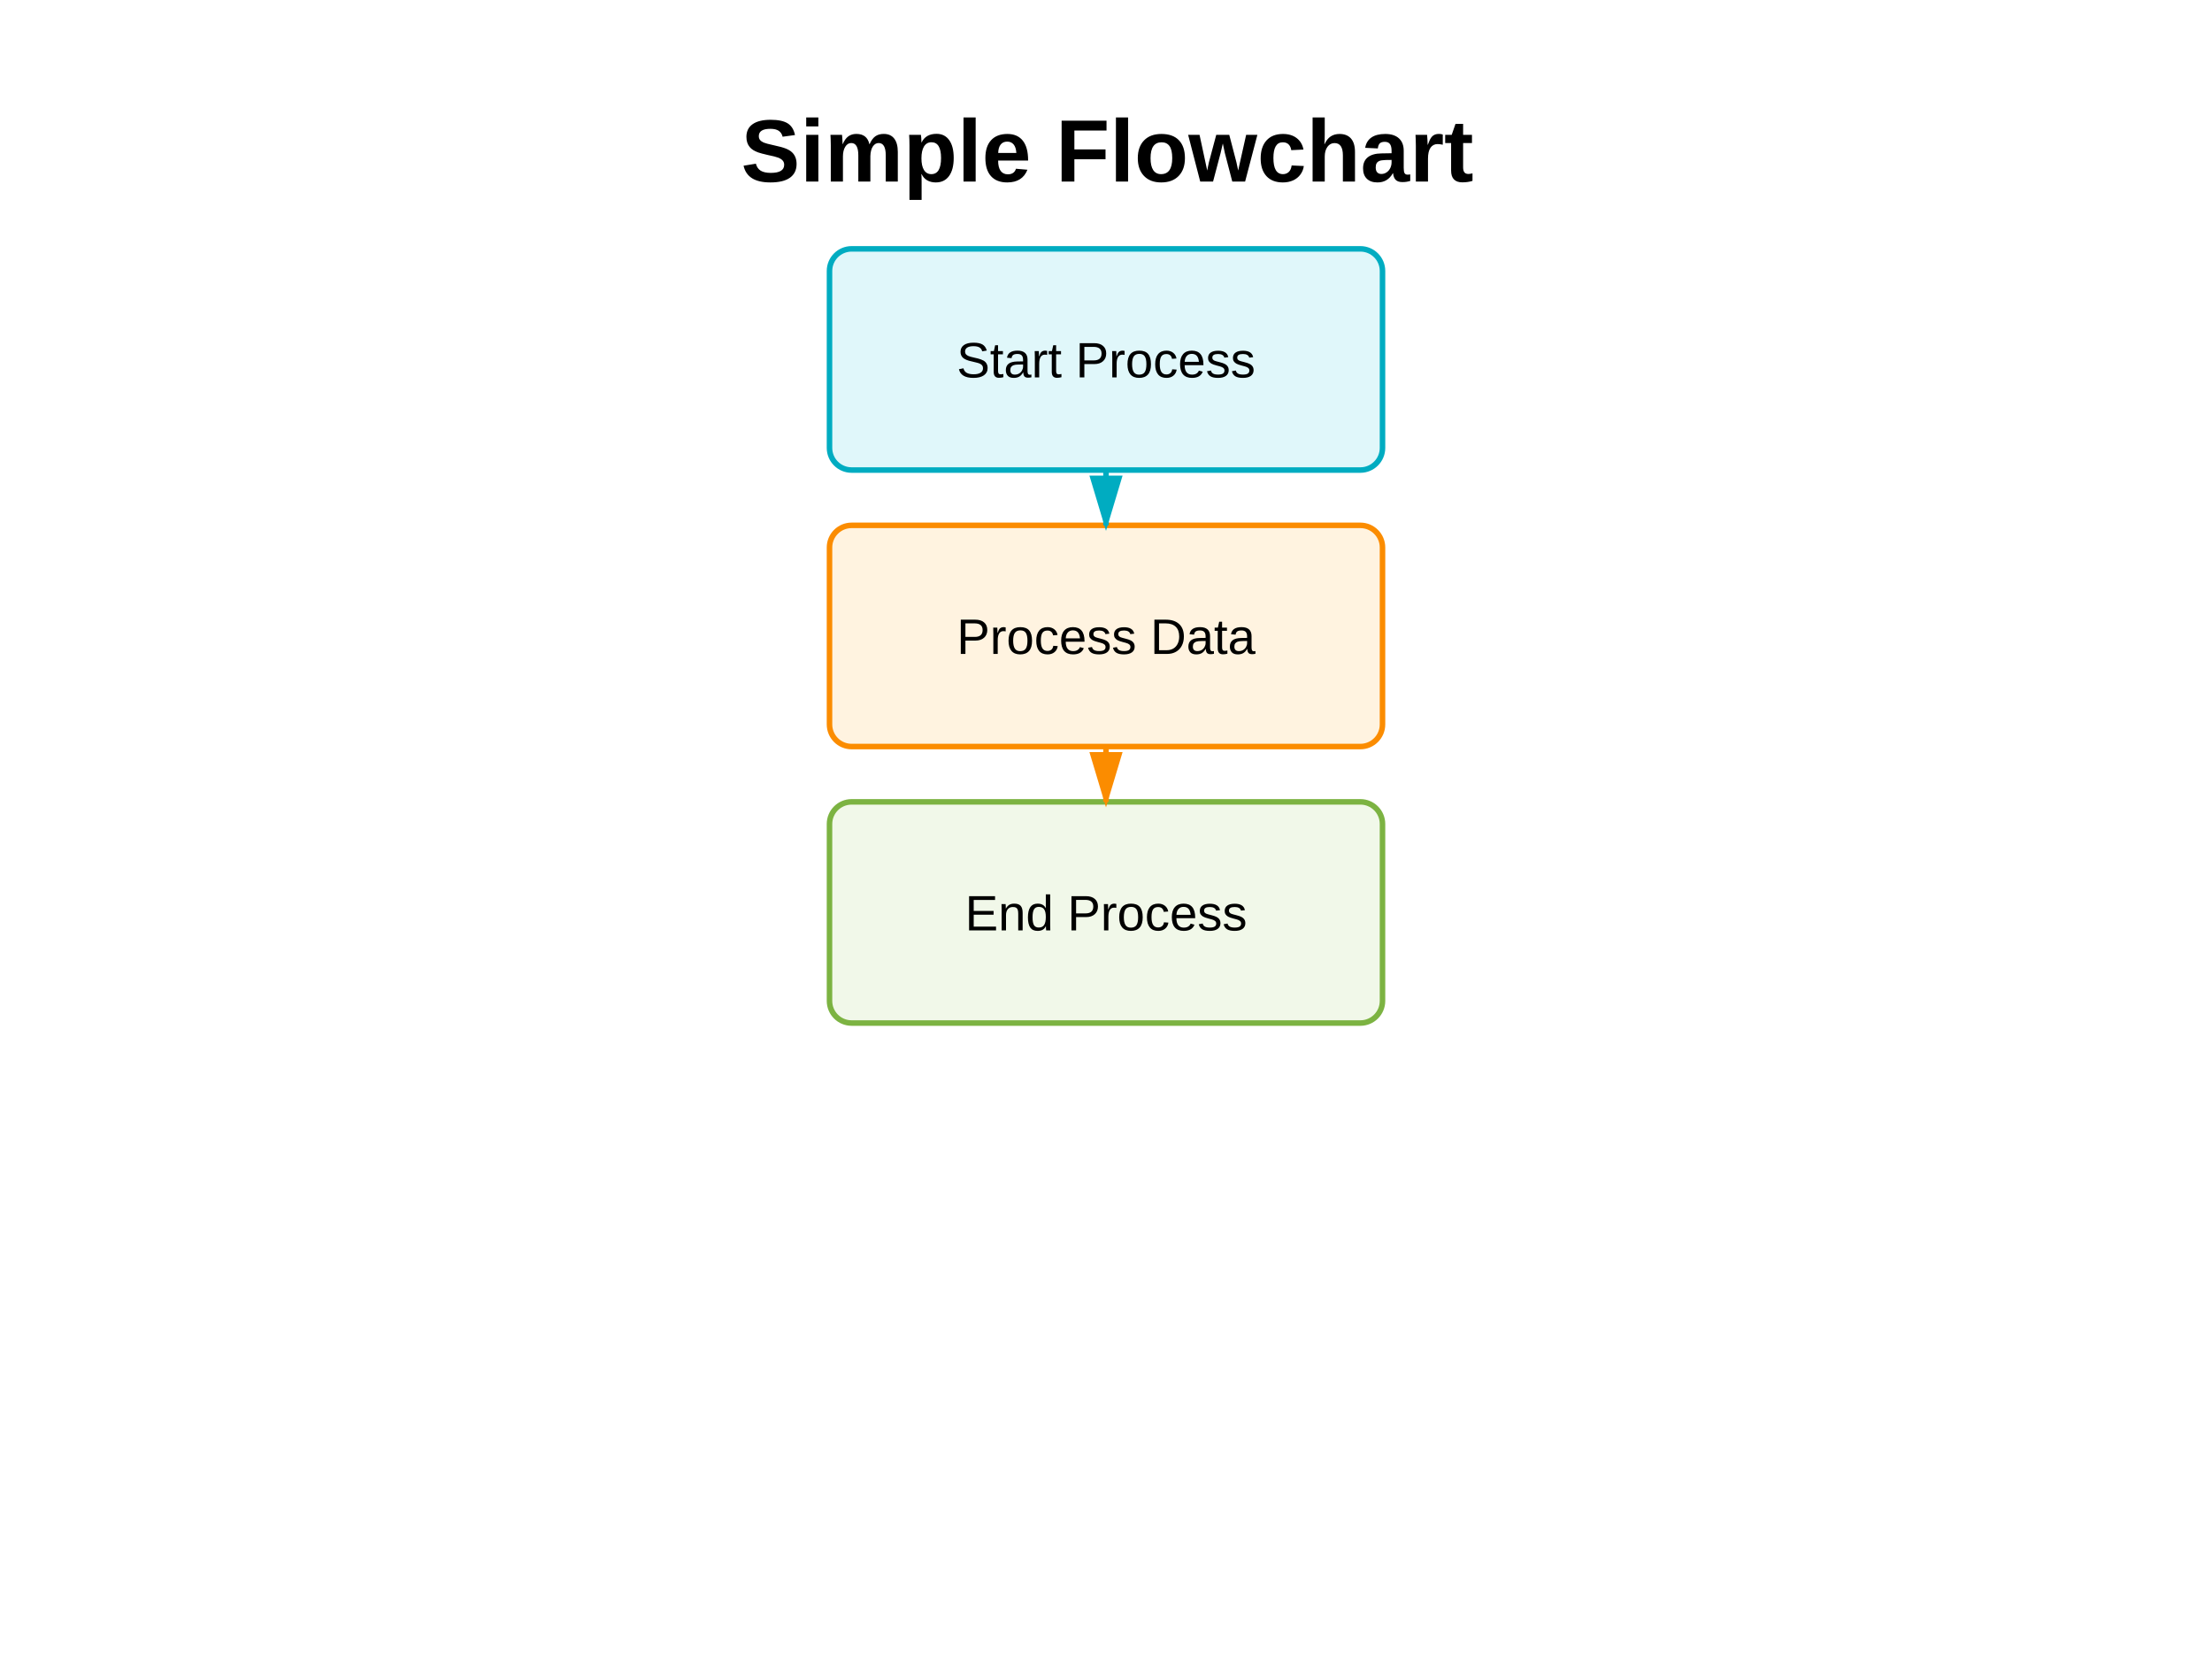
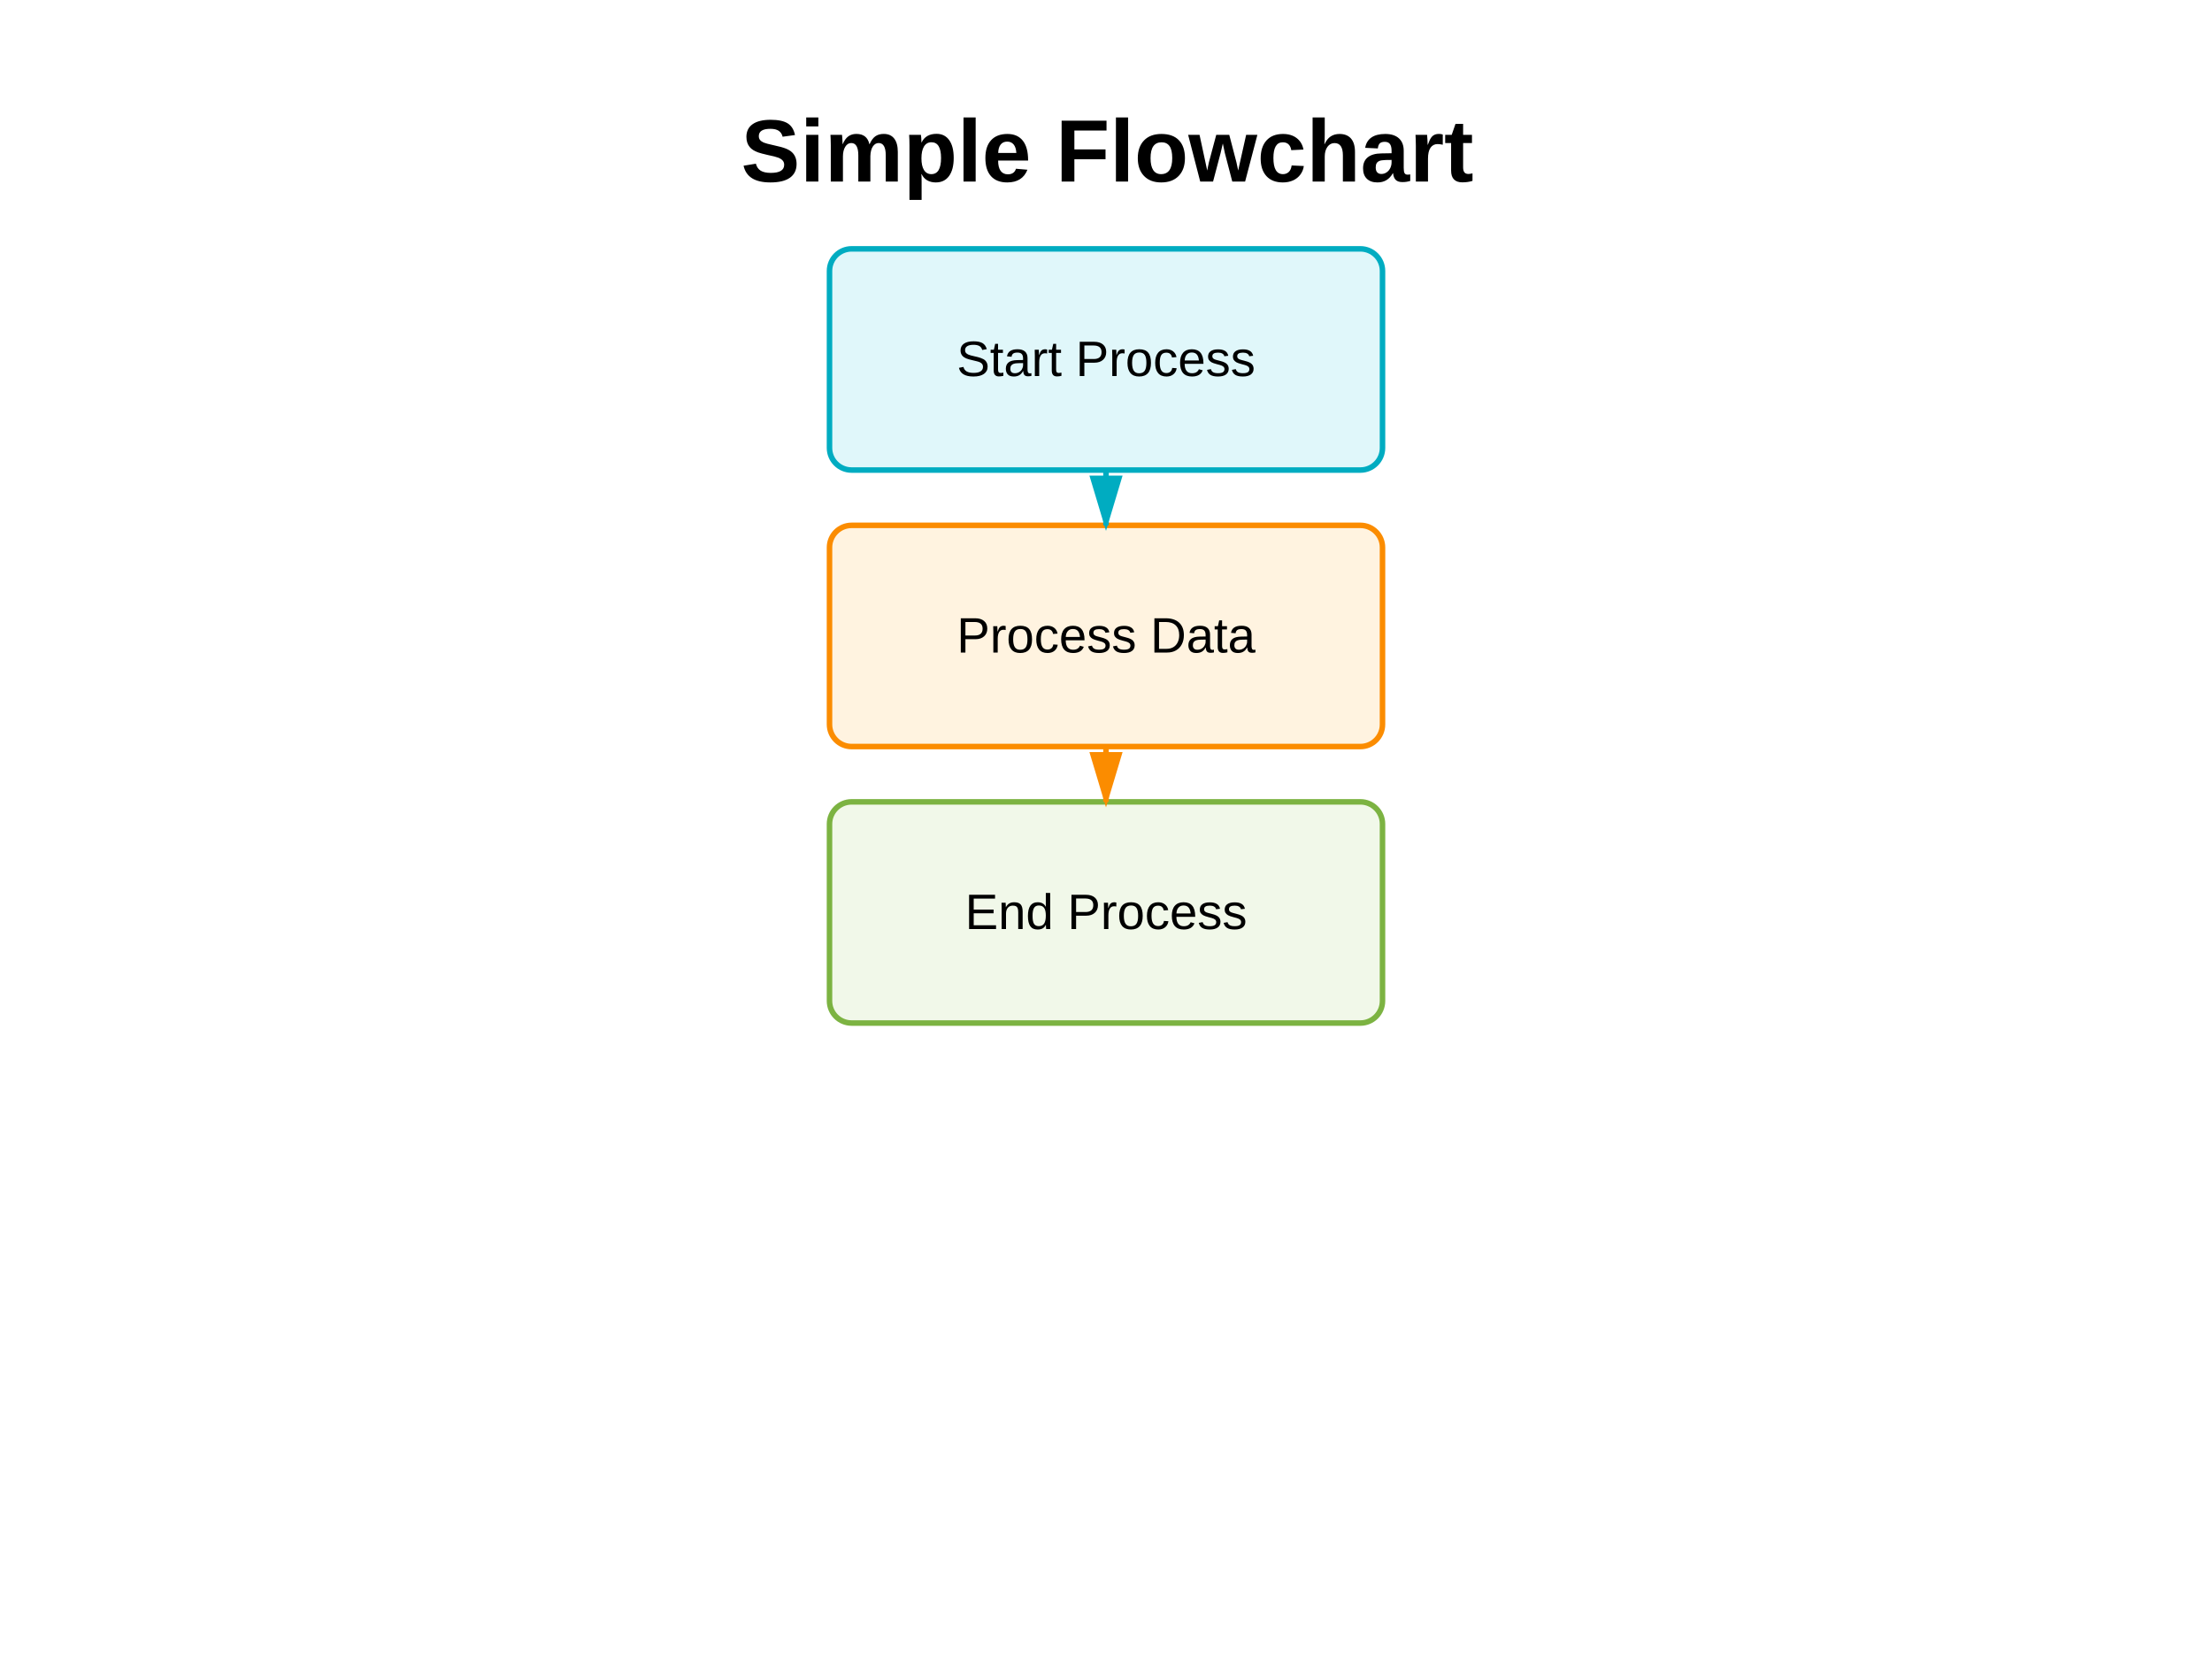
<svg xmlns="http://www.w3.org/2000/svg" width="800" height="600" viewBox="0 0 800 600">
  <defs>
    <marker id="arrowhead-00acc1" markerWidth="10" markerHeight="10" refX="9" refY="3" orient="auto">
      <polygon points="0 0, 10 3, 0 6" fill="#00acc1" />
    </marker>
    <marker id="arrowhead-fb8c00" markerWidth="10" markerHeight="10" refX="9" refY="3" orient="auto">
      <polygon points="0 0, 10 3, 0 6" fill="#fb8c00" />
    </marker>
  </defs>
  <rect width="800" height="600" fill="white" />
  <text x="268" y="65.667" font-size="32" font-family="Arial, sans-serif" fill="black" font-weight="bold" text-anchor="start">Simple Flowchart</text>
  <rect x="300" y="90" width="200" height="80" fill="#e0f7fa" stroke="#00acc1" stroke-width="2" rx="8" />
-   <text x="346" y="136.5" font-size="18" font-family="Arial, sans-serif" fill="black" font-weight="normal" text-anchor="start">Start Process</text>
+   <text x="346" y="136" font-size="18" font-family="Arial, sans-serif" fill="black" font-weight="normal" text-anchor="start">Start Process</text>
  <rect x="300" y="190" width="200" height="80" fill="#fff3e0" stroke="#fb8c00" stroke-width="2" rx="8" />
-   <text x="346" y="236.5" font-size="18" font-family="Arial, sans-serif" fill="black" font-weight="normal" text-anchor="start">Process Data</text>
+   <text x="346" y="236" font-size="18" font-family="Arial, sans-serif" fill="black" font-weight="normal" text-anchor="start">Process Data</text>
  <rect x="300" y="290" width="200" height="80" fill="#f1f8e9" stroke="#7cb342" stroke-width="2" rx="8" />
-   <text x="349" y="336.5" font-size="18" font-family="Arial, sans-serif" fill="black" font-weight="normal" text-anchor="start">End Process</text>
+   <text x="349" y="336" font-size="18" font-family="Arial, sans-serif" fill="black" font-weight="normal" text-anchor="start">End Process</text>
  <line x1="400" y1="170" x2="400" y2="190" stroke="#00acc1" stroke-width="2" marker-end="url(#arrowhead-00acc1)" />
  <line x1="400" y1="270" x2="400" y2="290" stroke="#fb8c00" stroke-width="2" marker-end="url(#arrowhead-fb8c00)" />
</svg>
